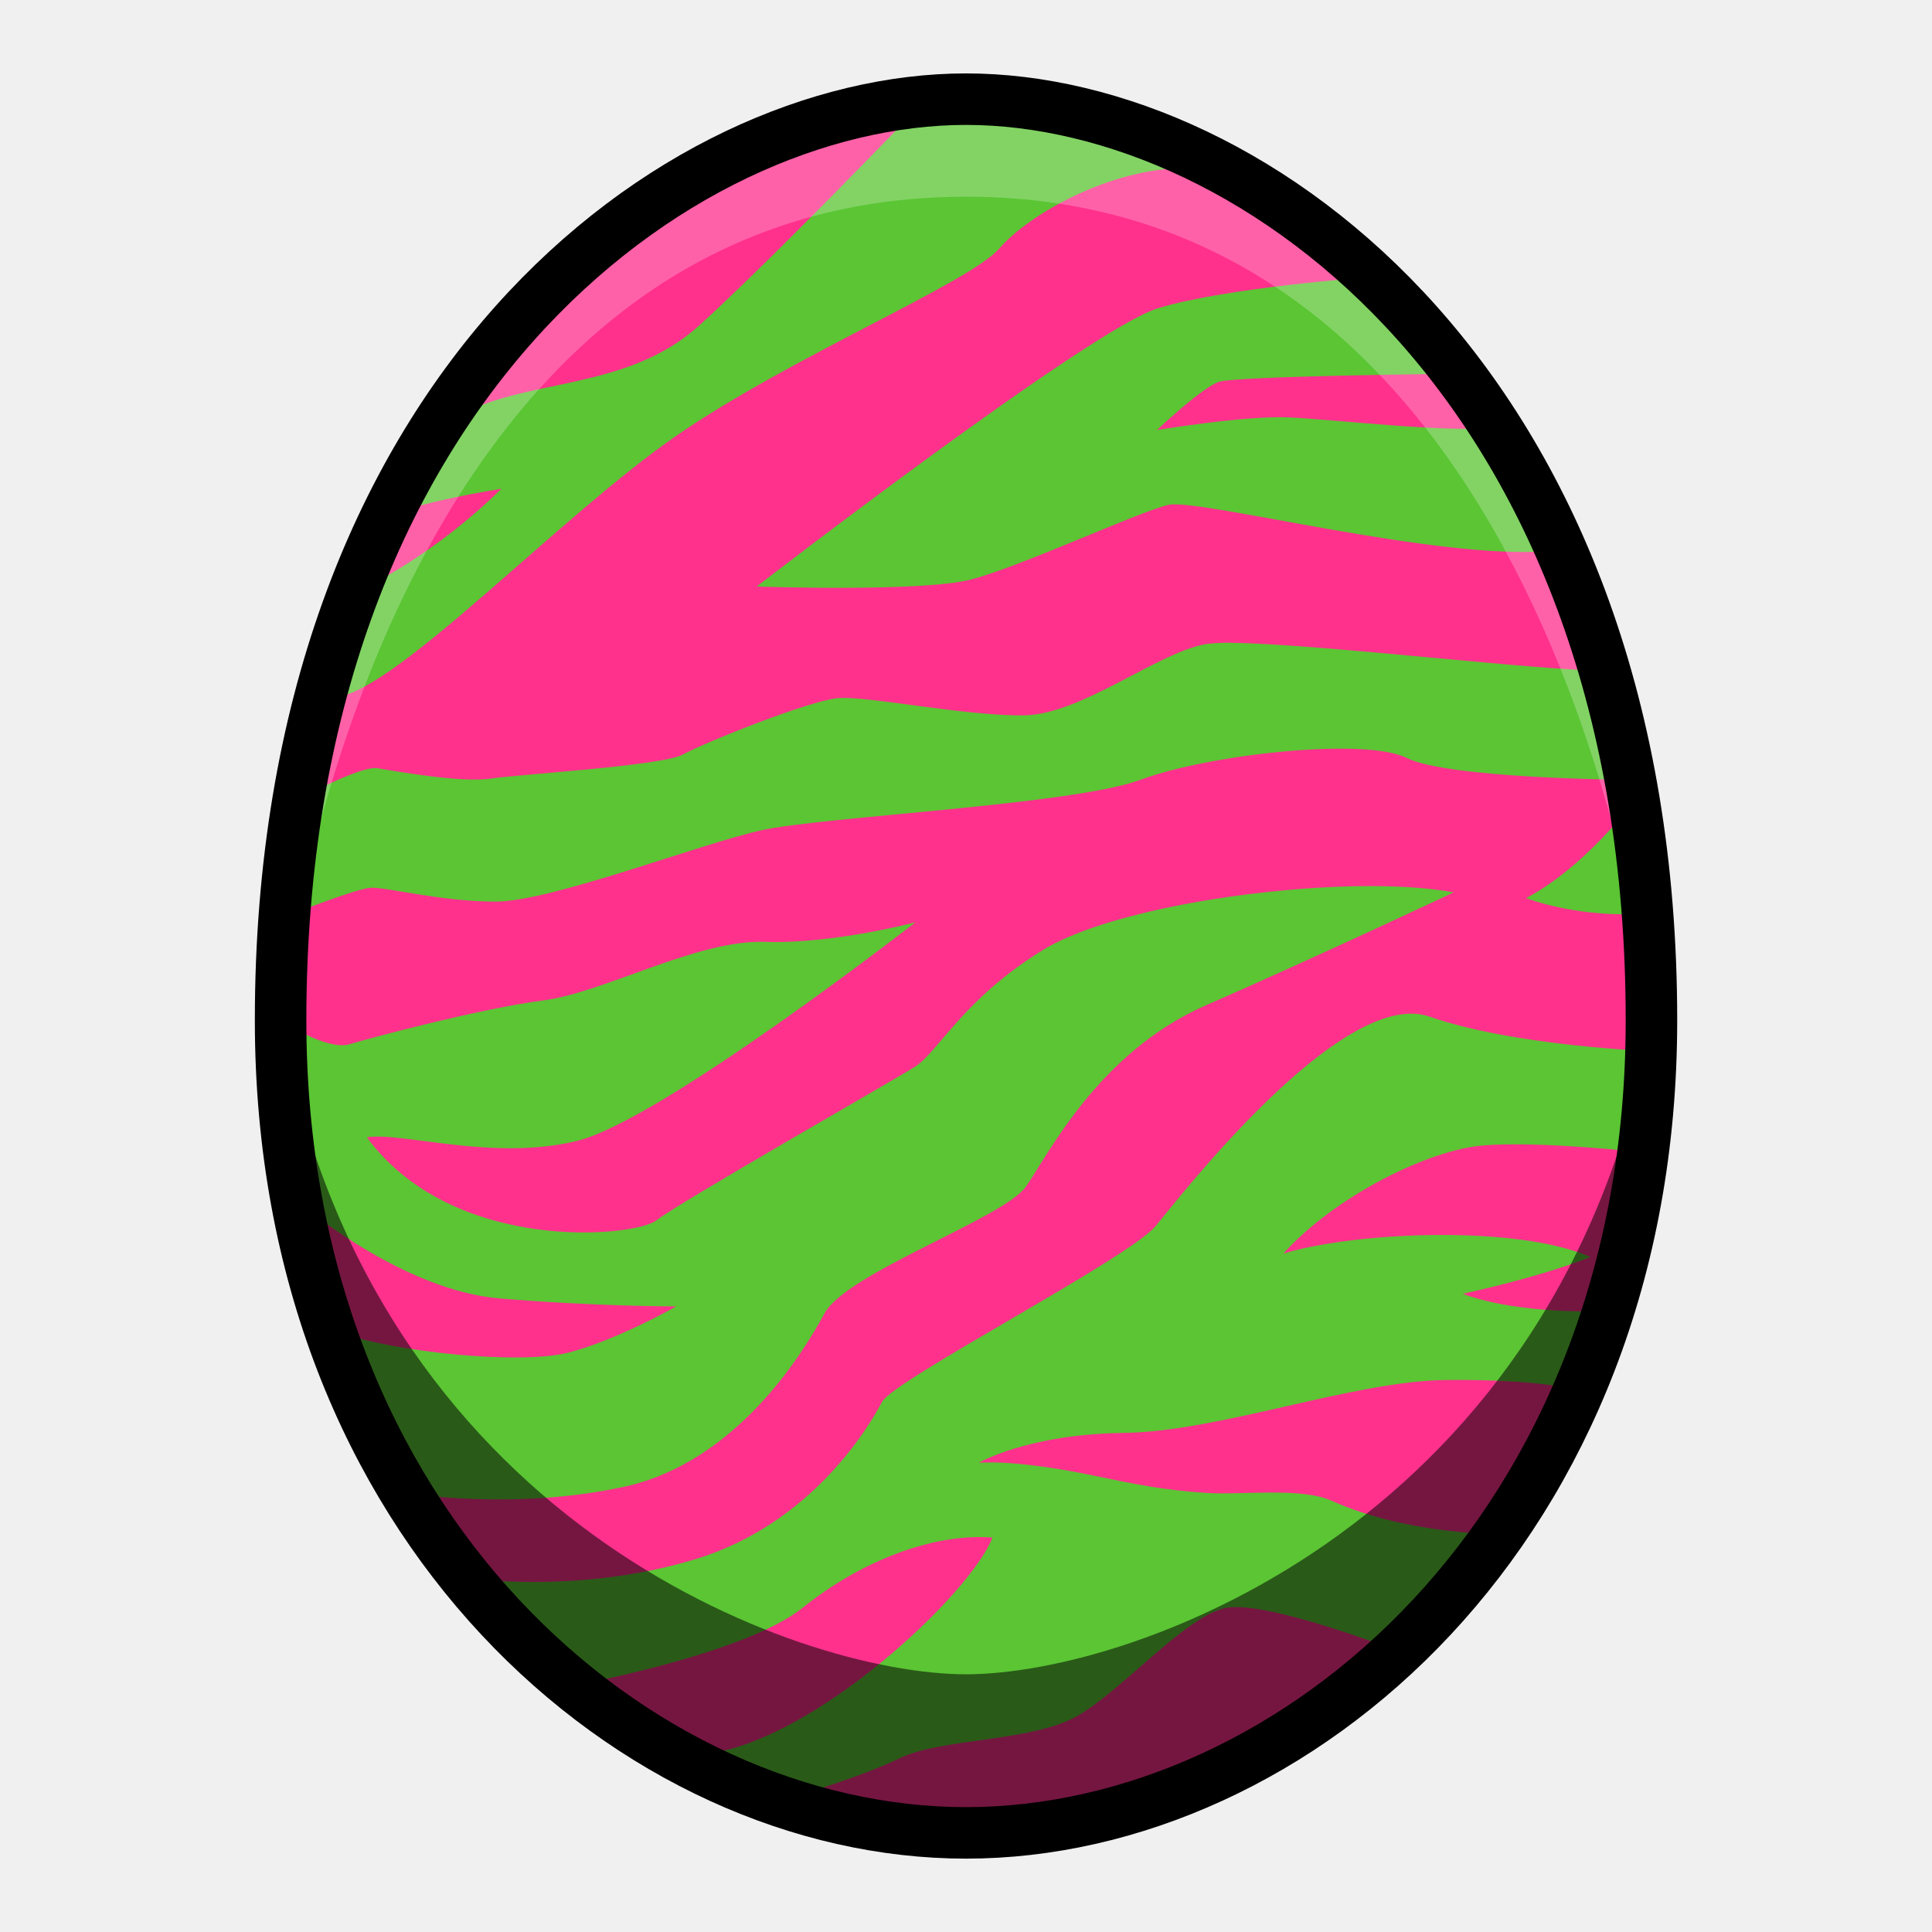
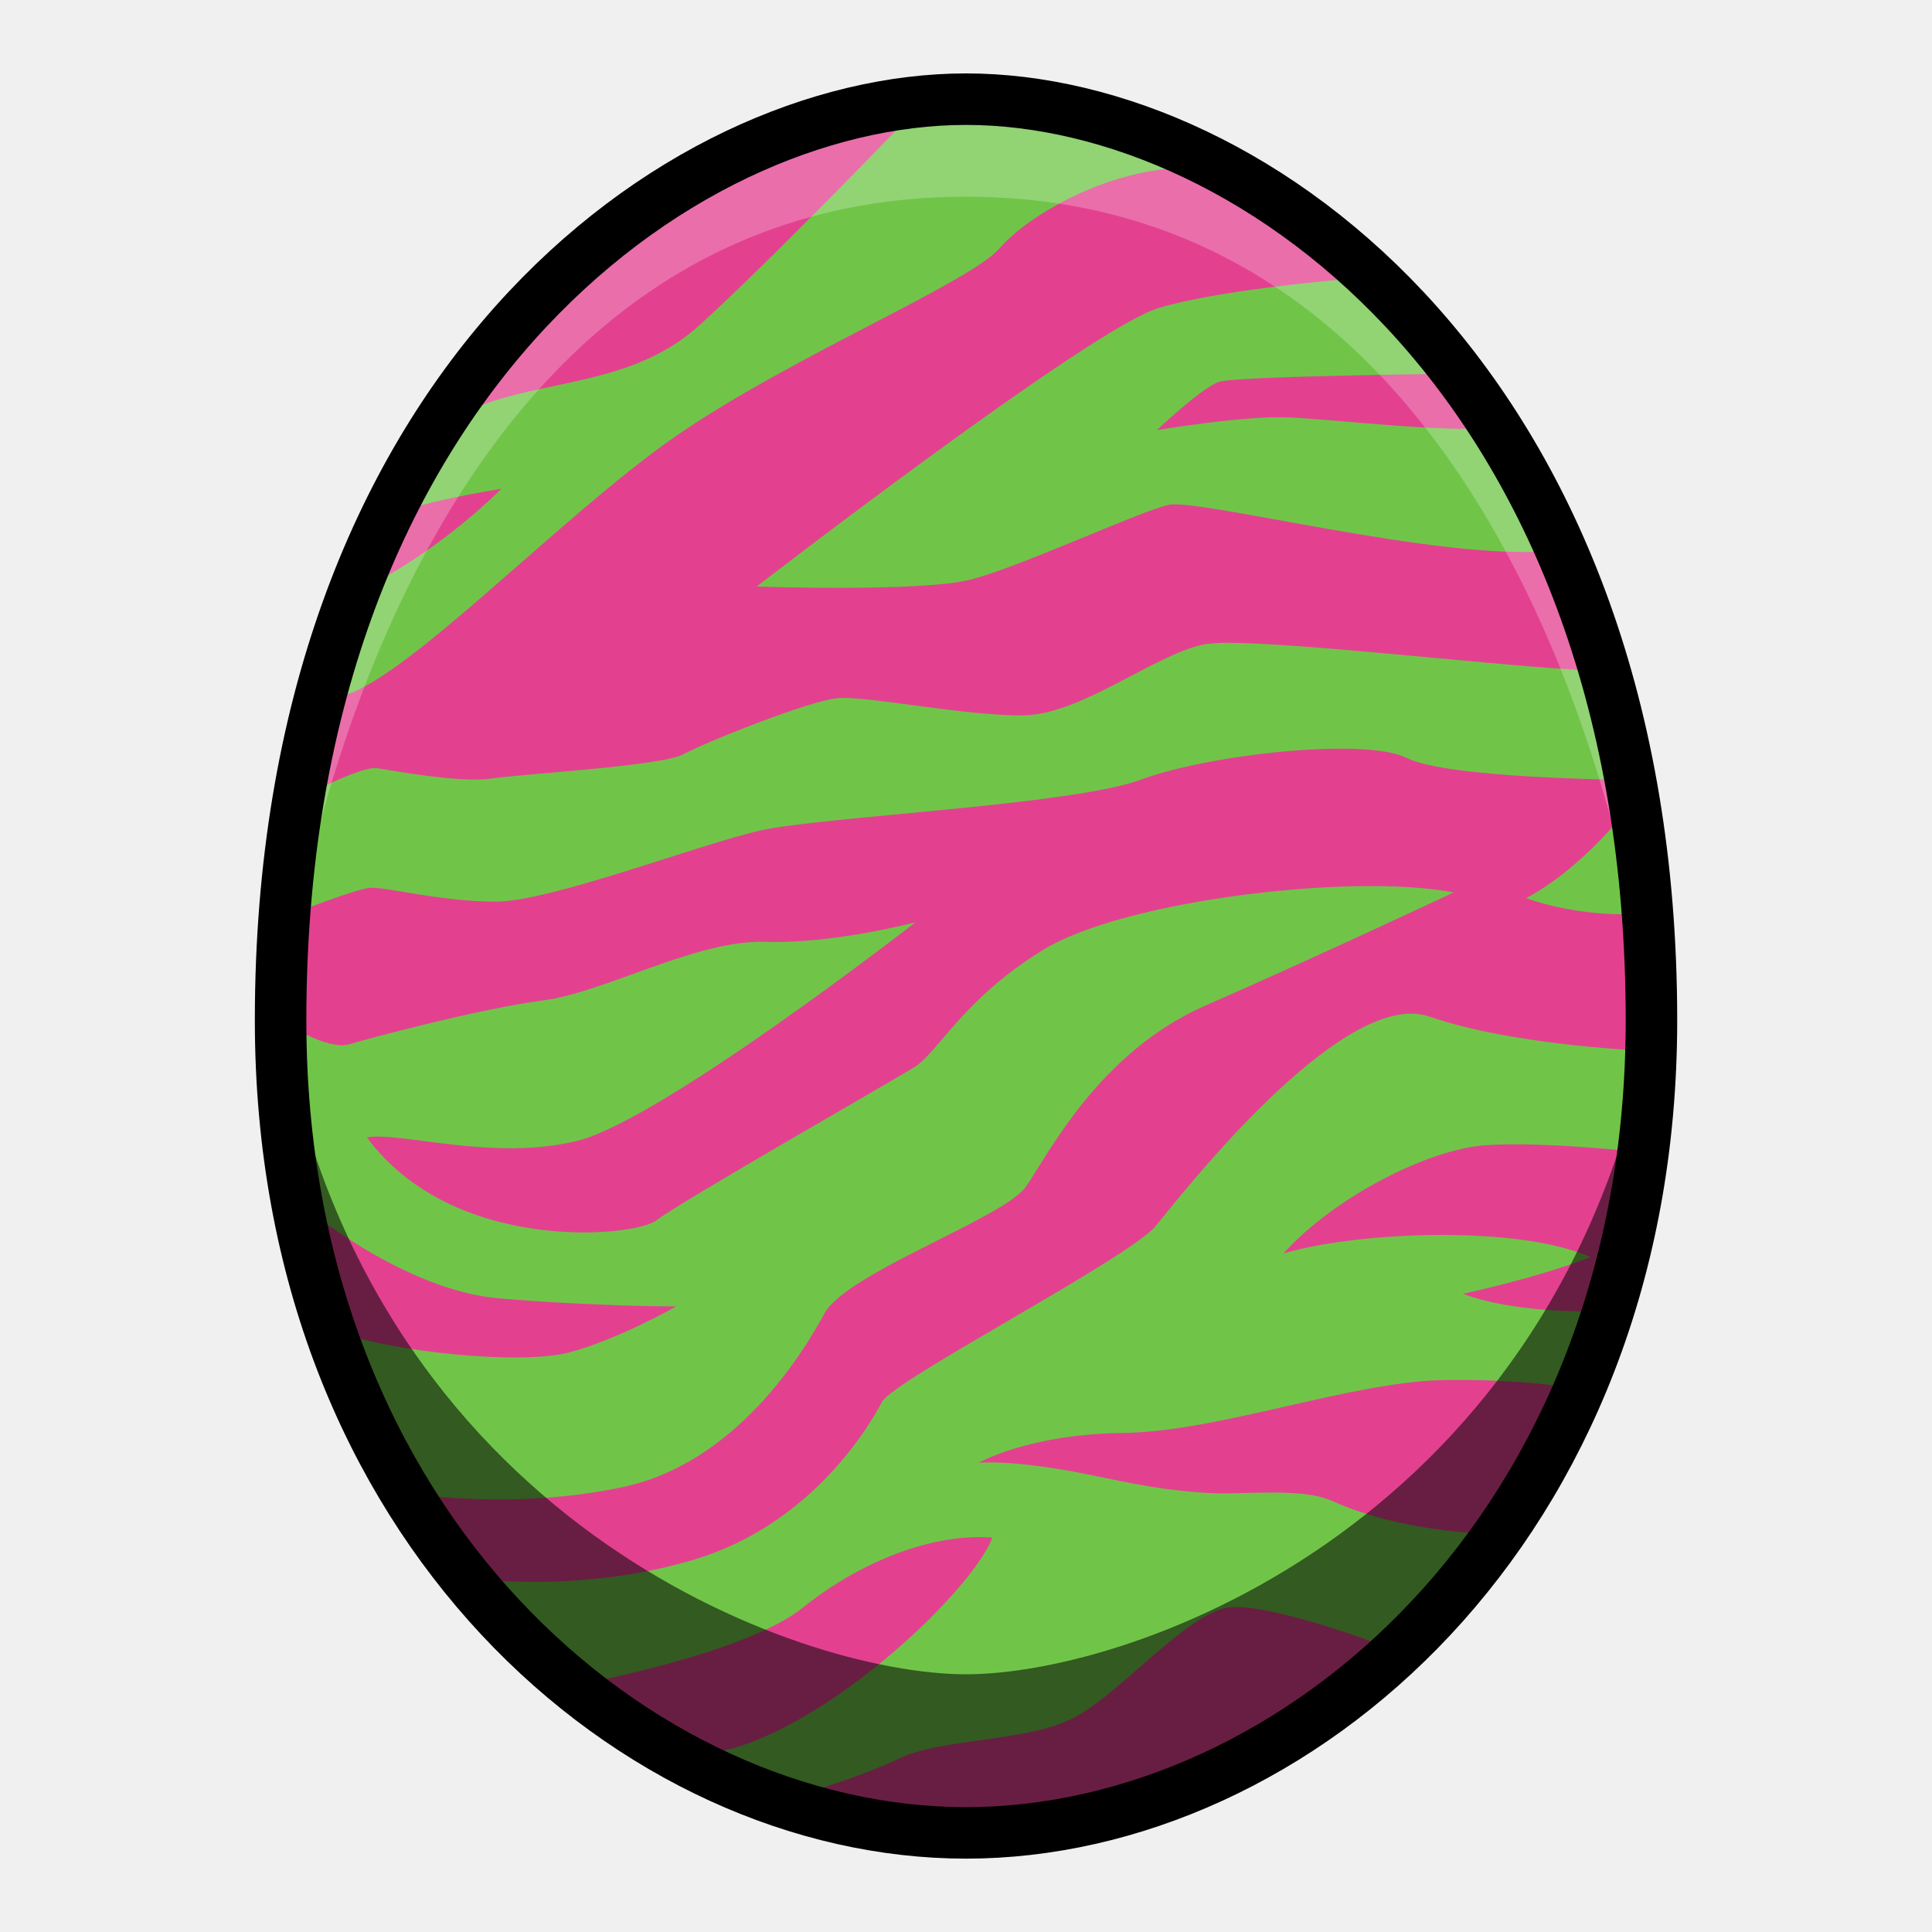
<svg xmlns="http://www.w3.org/2000/svg" viewBox="0 0 39.687 39.687">
-   <path d="M19.844 2.037c-5.953 0-14.08 5.977-14.08 18.922 0 10.442 7.34 16.692 14.08 16.692s14.08-6.25 14.08-16.692c0-12.945-8.127-18.922-14.08-18.922z" fill="#ff318d" />
-   <path d="M19.257 2.286c-.317.008-.5.03-.5.03s-2.882 3-4.394 4.37-3.59 1.062-5.008 1.89L7.937 10.63c.567-.307 2.363-.59 2.363-.59-1.37 1.347-2.717 1.985-2.717 1.985l-.638 2.29c1.276-.212 4.583-3.732 6.946-5.362 2.362-1.63 6.024-3.142 6.638-3.85.614-.71 2.291-1.654 3.85-1.654-2.02-1.099-4.172-1.187-5.122-1.163zm8.879 3.407s-2.953.213-4.347.638c-1.394.425-8.245 5.717-8.245 5.717s3.379.118 4.394-.142c1.016-.26 3.45-1.393 4.064-1.535.614-.142 5.575 1.157 7.843.945l-1.253-2.528c-.897.095-3.165-.166-4.087-.213-.921-.047-2.74.26-2.74.26s.921-.874 1.276-.992c.354-.118 4.795-.165 4.795-.165l-1.7-1.985zm-2.774 7.513a3.637 3.637 0 0 0-.581.023c-.992.166-2.551 1.441-3.733 1.465-1.18.023-3.236-.402-3.826-.354-.59.047-2.765.921-3.19 1.157-.425.236-3.307.402-3.945.496-.638.095-2.032-.165-2.339-.213-.307-.047-1.346.497-1.346.497l-.354 2.48s1.252-.496 1.559-.52c.307-.023 1.44.284 2.575.284 1.134 0 4.181-1.181 5.457-1.465 1.276-.283 6.402-.52 7.796-1.04 1.394-.52 4.606-.873 5.457-.448.85.425 4.488.449 4.488.449l.118.52s-.94 1.271-2.15 1.913c1.07.38 2.15.33 2.15.33l.402-1.96-.969-3.048c-1.157.02-5.77-.537-7.57-.566zm2.526 4.998c-2.28.038-5.221.547-6.461 1.309-1.654 1.016-2.15 2.103-2.646 2.41-.496.307-4.843 2.787-5.292 3.142-.449.354-4.181.703-5.953-1.702.709-.118 2.599.497 4.323.072 1.725-.425 6.946-4.489 6.946-4.489s-1.702.449-3.095.402c-1.394-.048-3.284 1.039-4.56 1.204-1.275.166-3.496.757-3.969.898-.472.142-1.417-.49-1.417-.49l.567 3.892s1.984 1.653 3.922 1.819c1.937.165 3.638.165 3.638.165s-1.205.685-2.197.945c-.992.26-3.591 0-4.772-.425l1.393 3.307s2.174.379 4.489-.118c2.315-.496 3.685-2.74 4.134-3.567.449-.827 3.685-1.96 4.134-2.599.449-.637 1.488-2.764 3.709-3.732 2.22-.969 5.08-2.315 5.08-2.315-.526-.1-1.213-.14-1.973-.128zm1.127 2.619c-1.825-.036-4.764 3.74-5.273 4.36-.544.66-5.386 3.165-5.623 3.614-.236.45-1.417 2.504-3.85 3.237-2.434.732-4.725.377-4.725.377l2.197 2.221s3.544-.638 4.748-1.606c1.205-.969 2.693-1.536 3.898-1.441-.449 1.157-3.638 4.157-5.859 4.44l1.56.946s1.512-.426 2.386-.85c.874-.426 2.716-.331 3.661-.875.945-.543 2.244-2.078 3.071-2.22.827-.142 3.402.85 3.402.85l2.339-2.362s-1.961.047-3.591-.685c-.63-.283-1.848-.114-2.577-.162-1.157-.076-1.836-.27-2.69-.43-1.395-.259-1.985-.188-1.985-.188s1.015-.59 2.976-.614c1.961-.024 4.701-1.063 6.615-1.087 1.913-.023 2.787.213 2.787.213l.567-1.63s-1.795.095-3-.354c0 0 1.56-.331 2.622-.756-1.512-.662-4.819-.52-6.307-.071 1.04-1.158 2.953-2.127 4.11-2.221 1.158-.095 3.26.142 3.26.142l.19-2.079s-2.788-.095-4.56-.709a1.13 1.13 0 0 0-.35-.06z" fill="#5bc534" />
+   <path d="M19.844 2.037c-5.953 0-14.08 5.977-14.08 18.922 0 10.442 7.34 16.692 14.08 16.692s14.08-6.25 14.08-16.692c0-12.945-8.127-18.922-14.08-18.922z" fill="#e34190" />
+   <path d="M19.257 2.286c-.317.008-.5.03-.5.03s-2.882 3-4.394 4.37-3.59 1.062-5.008 1.89L7.937 10.63c.567-.307 2.363-.59 2.363-.59-1.37 1.347-2.717 1.985-2.717 1.985l-.638 2.29c1.276-.212 4.583-3.732 6.946-5.362 2.362-1.63 6.024-3.142 6.638-3.85.614-.71 2.291-1.654 3.85-1.654-2.02-1.099-4.172-1.187-5.122-1.163zm8.879 3.407s-2.953.213-4.347.638c-1.394.425-8.245 5.717-8.245 5.717s3.379.118 4.394-.142c1.016-.26 3.45-1.393 4.064-1.535.614-.142 5.575 1.157 7.843.945l-1.253-2.528c-.897.095-3.165-.166-4.087-.213-.921-.047-2.74.26-2.74.26s.921-.874 1.276-.992c.354-.118 4.795-.165 4.795-.165l-1.7-1.985zm-2.774 7.513a3.637 3.637 0 0 0-.581.023c-.992.166-2.551 1.441-3.733 1.465-1.18.023-3.236-.402-3.826-.354-.59.047-2.765.921-3.19 1.157-.425.236-3.307.402-3.945.496-.638.095-2.032-.165-2.339-.213-.307-.047-1.346.497-1.346.497l-.354 2.48s1.252-.496 1.559-.52c.307-.023 1.44.284 2.575.284 1.134 0 4.181-1.181 5.457-1.465 1.276-.283 6.402-.52 7.796-1.04 1.394-.52 4.606-.873 5.457-.448.85.425 4.488.449 4.488.449l.118.52s-.94 1.271-2.15 1.913c1.07.38 2.15.33 2.15.33l.402-1.96-.969-3.048c-1.157.02-5.77-.537-7.57-.566zm2.526 4.998c-2.28.038-5.221.547-6.461 1.309-1.654 1.016-2.15 2.103-2.646 2.41-.496.307-4.843 2.787-5.292 3.142-.449.354-4.181.703-5.953-1.702.709-.118 2.599.497 4.323.072 1.725-.425 6.946-4.489 6.946-4.489s-1.702.449-3.095.402c-1.394-.048-3.284 1.039-4.56 1.204-1.275.166-3.496.757-3.969.898-.472.142-1.417-.49-1.417-.49l.567 3.892s1.984 1.653 3.922 1.819c1.937.165 3.638.165 3.638.165s-1.205.685-2.197.945c-.992.26-3.591 0-4.772-.425l1.393 3.307s2.174.379 4.489-.118c2.315-.496 3.685-2.74 4.134-3.567.449-.827 3.685-1.96 4.134-2.599.449-.637 1.488-2.764 3.709-3.732 2.22-.969 5.08-2.315 5.08-2.315-.526-.1-1.213-.14-1.973-.128zm1.127 2.619c-1.825-.036-4.764 3.74-5.273 4.36-.544.66-5.386 3.165-5.623 3.614-.236.45-1.417 2.504-3.85 3.237-2.434.732-4.725.377-4.725.377l2.197 2.221s3.544-.638 4.748-1.606c1.205-.969 2.693-1.536 3.898-1.441-.449 1.157-3.638 4.157-5.859 4.44l1.56.946s1.512-.426 2.386-.85c.874-.426 2.716-.331 3.661-.875.945-.543 2.244-2.078 3.071-2.22.827-.142 3.402.85 3.402.85l2.339-2.362s-1.961.047-3.591-.685c-.63-.283-1.848-.114-2.577-.162-1.157-.076-1.836-.27-2.69-.43-1.395-.259-1.985-.188-1.985-.188s1.015-.59 2.976-.614c1.961-.024 4.701-1.063 6.615-1.087 1.913-.023 2.787.213 2.787.213l.567-1.63s-1.795.095-3-.354c0 0 1.56-.331 2.622-.756-1.512-.662-4.819-.52-6.307-.071 1.04-1.158 2.953-2.127 4.11-2.221 1.158-.095 3.26.142 3.26.142l.19-2.079s-2.788-.095-4.56-.709a1.13 1.13 0 0 0-.35-.06z" fill="#70c549" />
  <path d="M19.844 2.037c-8.886 0-14.08 9.48-14.08 18.922 0 0 1.718-16.918 14.08-16.918s14.08 16.918 14.08 16.918c0-9.441-5.195-18.922-14.08-18.922z" opacity=".238" fill="#fff" />
  <path d="M5.764 20.96c.25 12.681 10.938 16.69 14.08 16.69 3.141 0 13.83-4.009 14.08-16.69-1.822 10.269-10.607 13.433-14.08 13.433-3.474 0-12.258-3.164-14.08-13.434z" opacity=".541" />
  <path d="M19.844 2.037c-5.953 0-14.08 5.976-14.08 18.922 0 10.442 7.34 16.692 14.08 16.692s14.08-6.25 14.08-16.692c0-12.946-8.127-18.922-14.08-18.922z" fill="none" stroke="#000" stroke-width="1.058" />
</svg>
